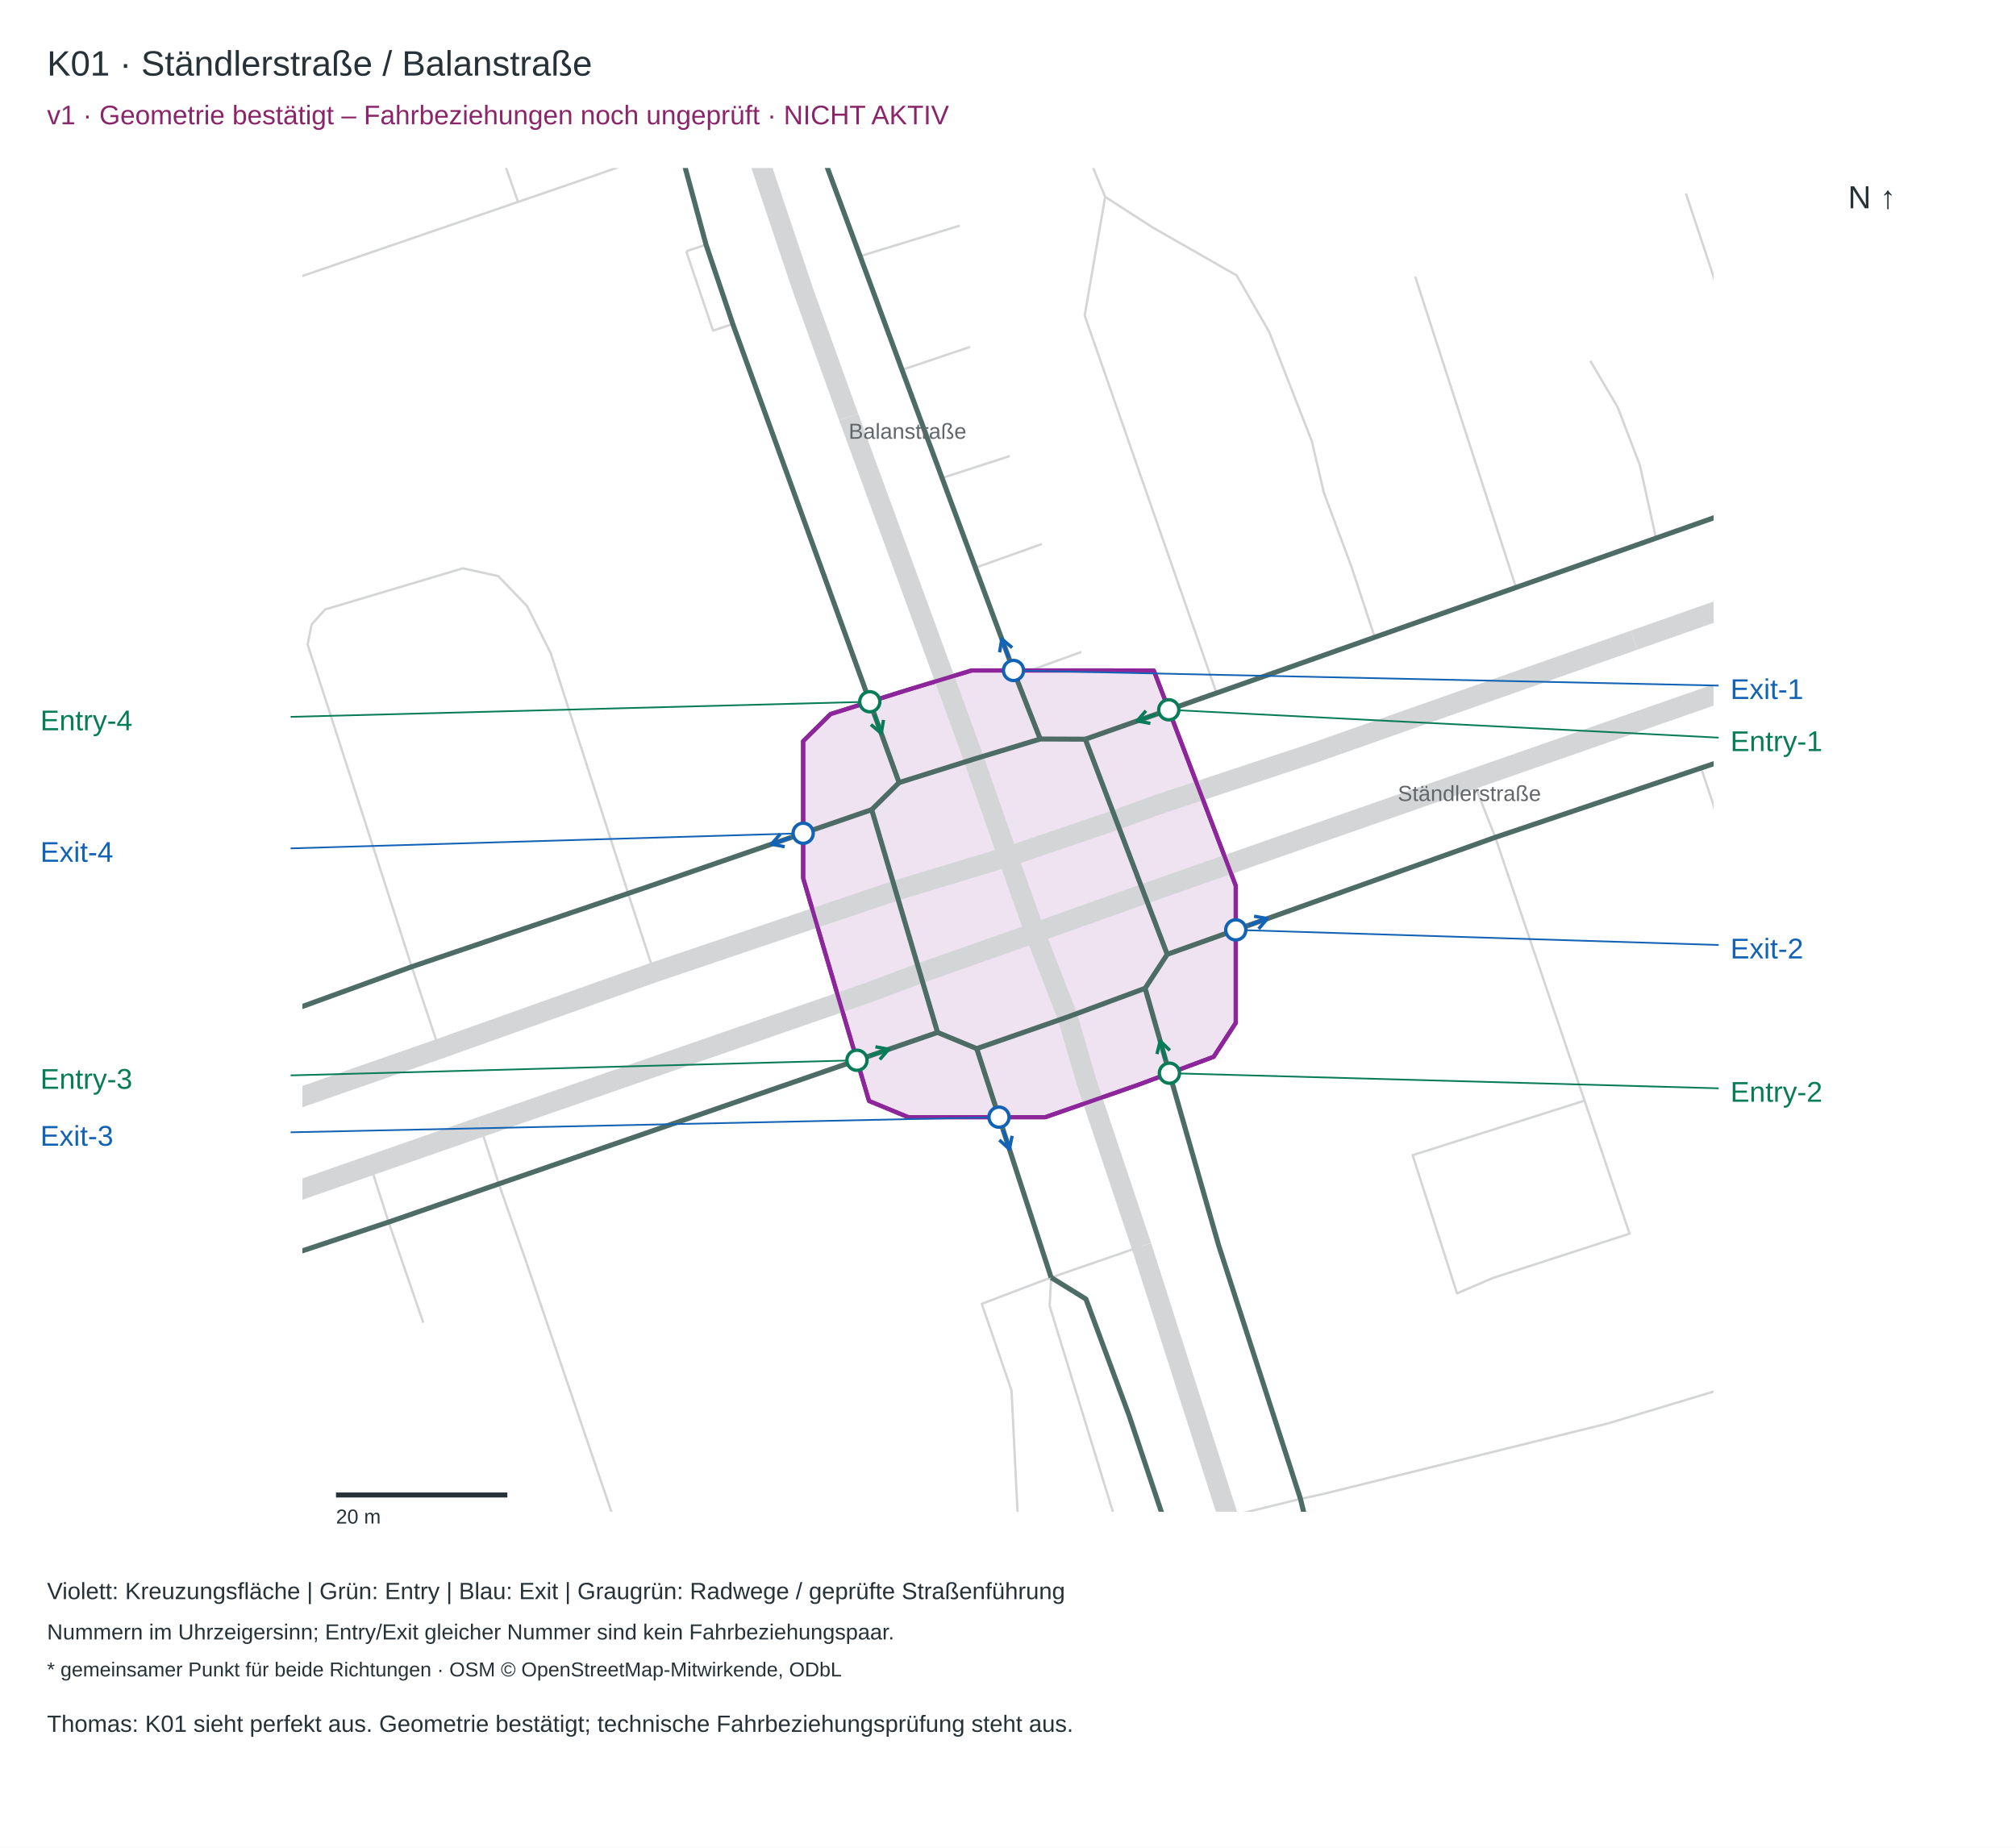
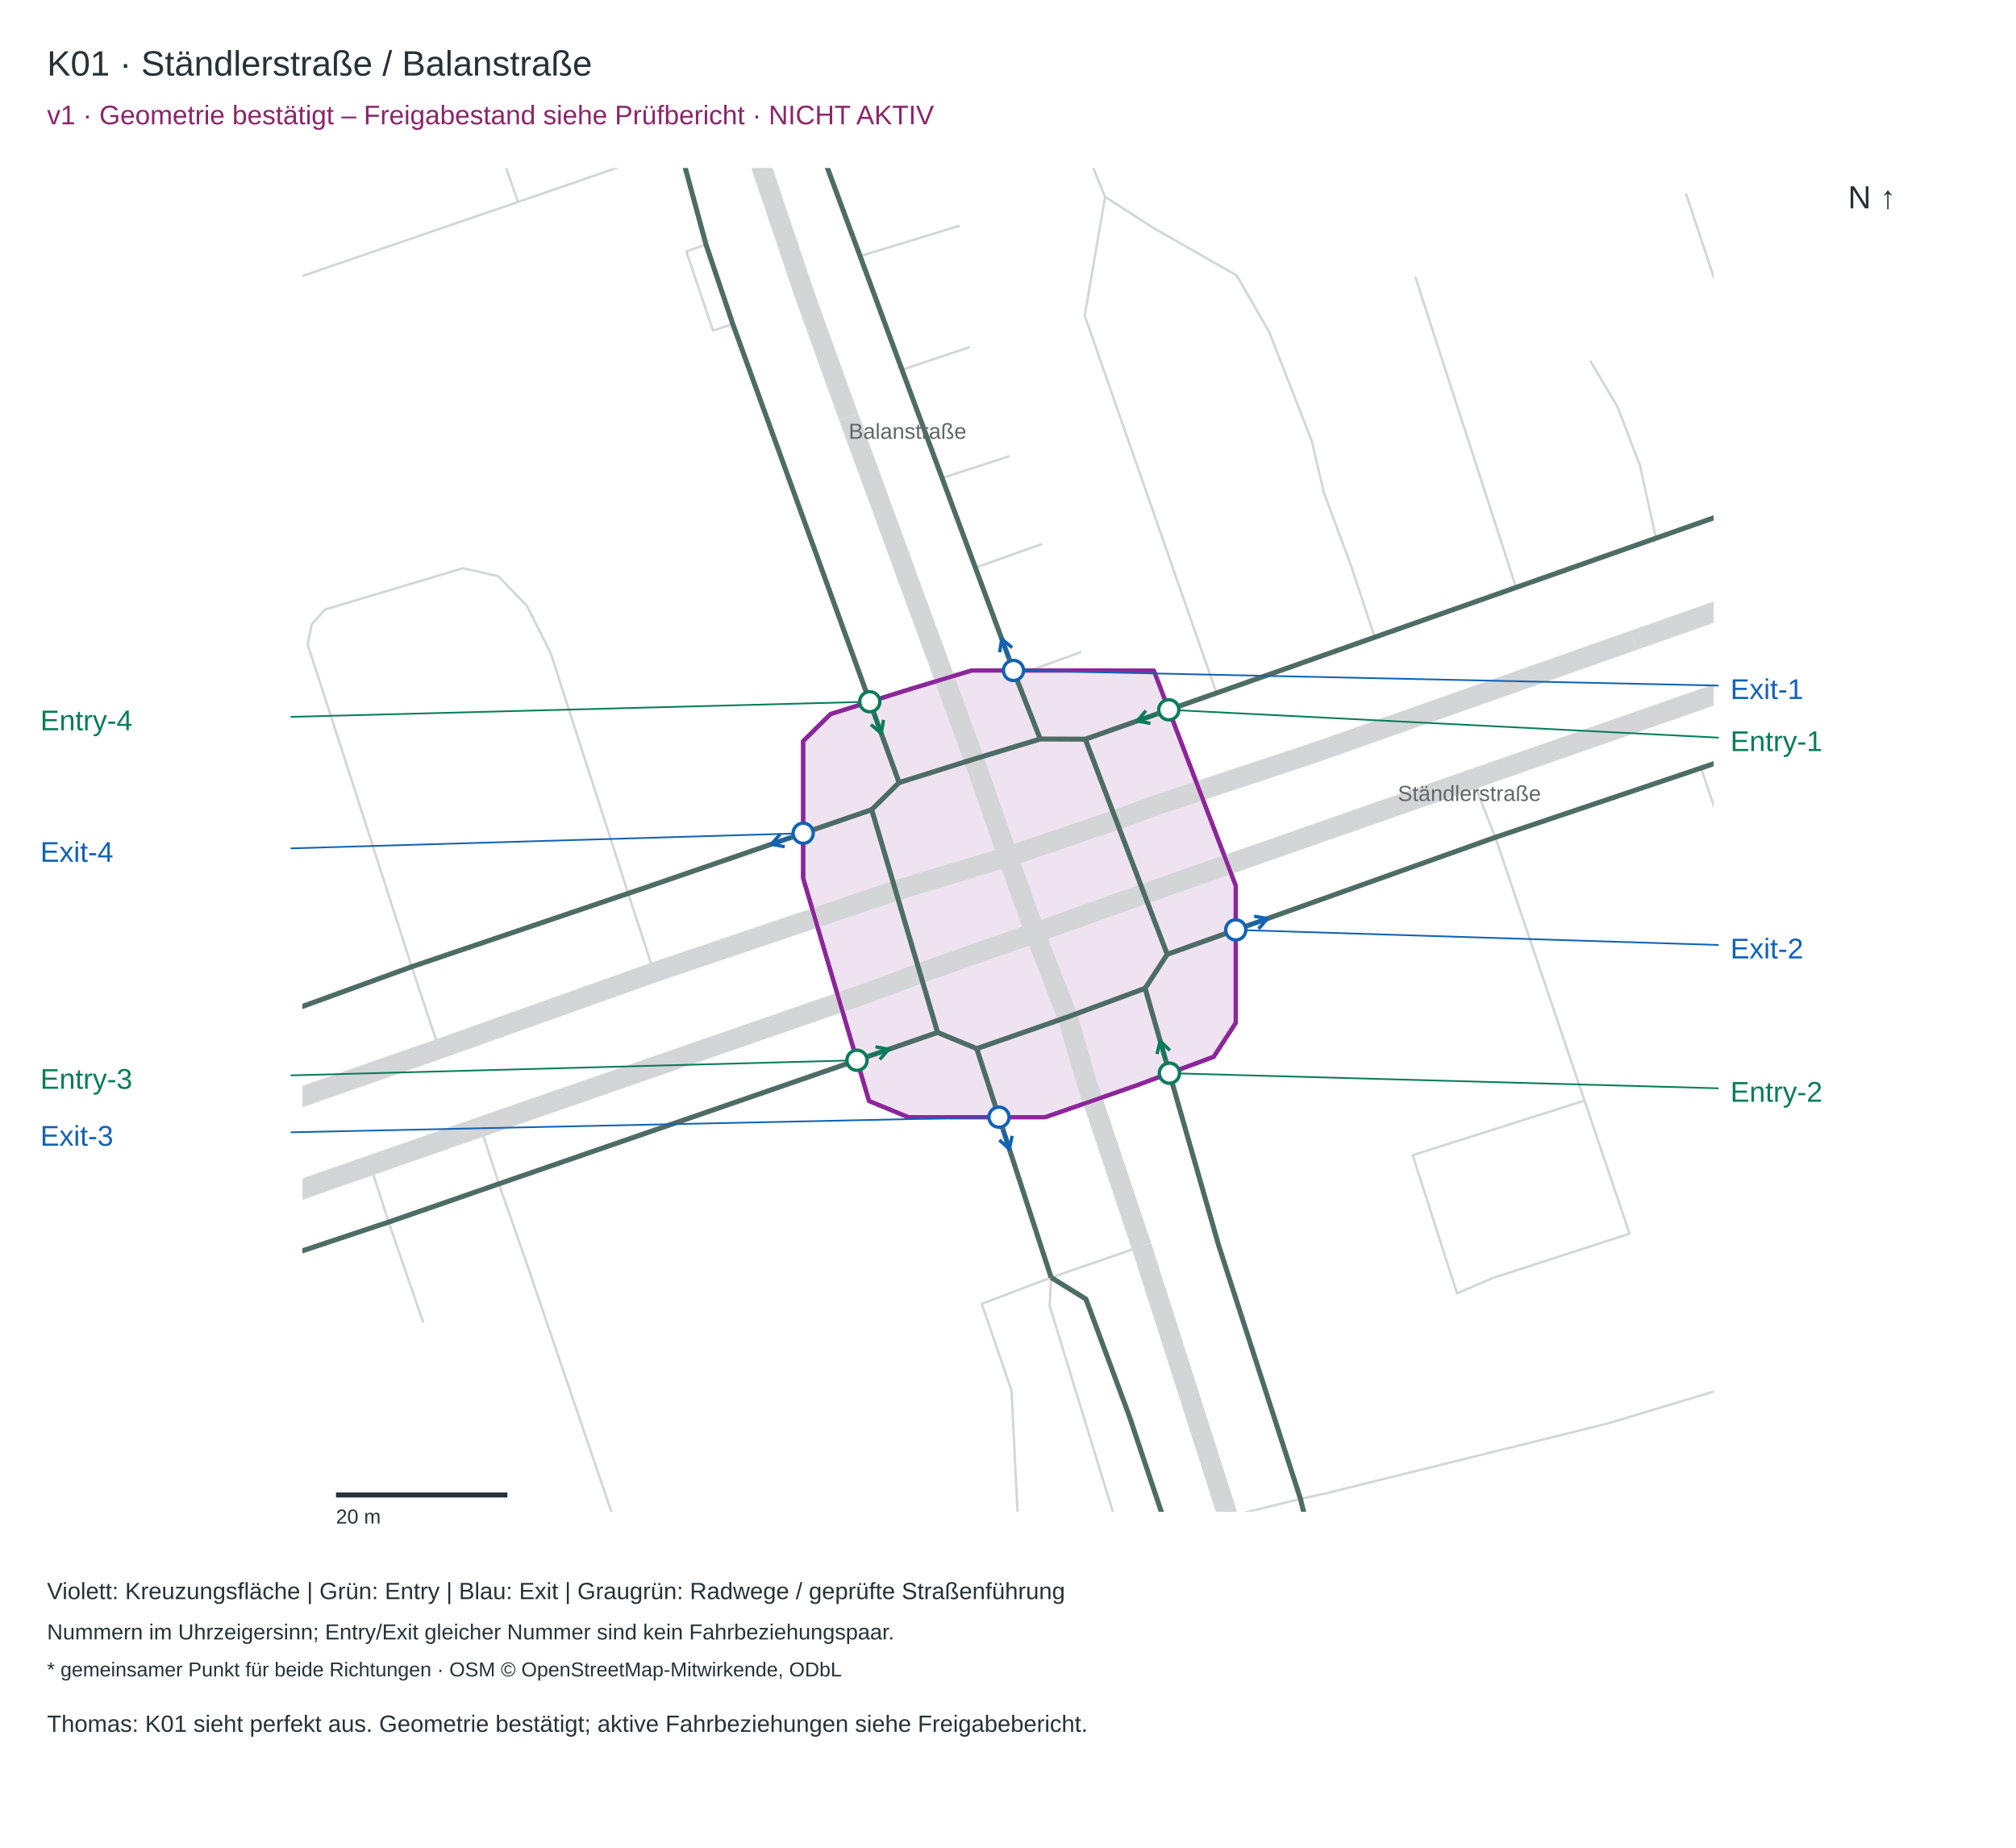
<svg xmlns="http://www.w3.org/2000/svg" width="1200" height="1100" viewBox="0 0 1200 1100">
  <rect width="1200" height="1100" fill="white" />
  <defs>
    <clipPath id="map">
      <rect x="180" y="100" width="840" height="800" />
    </clipPath>
  </defs>
  <text x="28" y="45" font-family="Arial,sans-serif" font-size="21" fill="#263238">K01 · Ständlerstraße / Balanstraße</text>
-   <text x="28" y="74" font-family="Arial,sans-serif" font-size="16" fill="#8b256a">v1 · Geometrie bestätigt – Fahrbeziehungen noch ungeprüft · NICHT AKTIV</text>
+   <text x="28" y="74" font-family="Arial,sans-serif" font-size="16" fill="#8b256a">v1 · Geometrie bestätigt – Freigabestand siehe Prüfbericht · NICHT AKTIV</text>
  <g clip-path="url(#map)">
    <polygon points="478.07,522.81 492.29,571.01 517.27,655.43 540.59,665.08 622.19,665.08 676.29,646.24 722.42,629.15 735.58,608.94 735.58,527.34 686.82,399.26 659.98,399.14 578.38,399.14 538.88,411.12 494.37,425.09 478.07,441.21 478.07,522.81" fill="#efe3f2" stroke="#8c269a" stroke-width="2.5" stroke-linejoin="round" />
    <polyline points="616.04,555.31 635.49,605.44 646.67,643.93 679.5,741.92" fill="none" stroke="#d3d5d7" stroke-width="12" stroke-linejoin="round" />
    <polyline points="-105.8,753.73 -120.74,711.66 -129.34,687.02 -202.47,476.79 -252.25,320.95 -267.57,273.03 -299.07,175.04 -371.18,-51.94 -389.64,-109.74 -525.44,-522.19 -708.56,-1075.16 -812.47,-1387.42 -833.85,-1440.84" fill="none" stroke="#d3d5d7" stroke-width="12" stroke-linejoin="round" />
    <polyline points="1791.45,-440.78 1375.22,-291.18 1329.8,-275.0 1298.86,-263.99 1263.19,-251.27 1083.79,-187.4 1014.37,-162.71 900.45,-122.11 891.69,-118.99 736.82,-63.86 592.57,-12.54 571.41,-4.99 467.76,31.91 434.97,43.84" fill="none" stroke="#d3d5d7" stroke-width="12" stroke-linejoin="round" />
    <polyline points="616.04,555.31 681.05,532.14 711.31,521.52 876.45,463.84 1058.62,400.26 1347.73,299.26 1984.15,79.6" fill="none" stroke="#d3d5d7" stroke-width="12" stroke-linejoin="round" />
    <polyline points="-105.8,753.73 -298.54,827.19 -397.38,866.08 -698.7,980.99 -771.53,1008.53 -779.41,1011.82" fill="none" stroke="#d3d5d7" stroke-width="12" stroke-linejoin="round" />
    <polyline points="-77.97,798.07 220.47,693.77 286.02,670.9" fill="none" stroke="#d3d5d7" stroke-width="12" stroke-linejoin="round" />
    <polyline points="220.47,693.77 231.31,727.55 251.97,787.45" fill="none" stroke="#d3d5d7" stroke-width="1.4" stroke-linejoin="round" />
    <polyline points="286.02,670.9 296.93,704.79 313.65,752.48" fill="none" stroke="#d3d5d7" stroke-width="1.4" stroke-linejoin="round" />
    <polyline points="313.65,752.48 455.06,1167.43" fill="none" stroke="#d3d5d7" stroke-width="1.4" stroke-linejoin="round" />
    <polyline points="600.0,510.0 533.09,530.21 389.29,578.87 261.37,624.45 112.8,676.29 -105.8,753.73" fill="none" stroke="#d3d5d7" stroke-width="12" stroke-linejoin="round" />
    <polyline points="278.89,-66.7 94.98,-5.5 -106.71,59.85 -152.09,75.97 -208.28,-102.87 -163.2,-115.41" fill="none" stroke="#d3d5d7" stroke-width="1.4" stroke-linejoin="round" />
    <polyline points="255.12,-140.68 267.14,-103.32 278.89,-66.7 305.77,16.87 275.44,26.97 123.94,77.27 94.98,-5.5 68.74,-85.15" fill="none" stroke="#d3d5d7" stroke-width="1.4" stroke-linejoin="round" />
    <polyline points="383.83,-137.56 344.93,-126.77 267.14,-103.32" fill="none" stroke="#d3d5d7" stroke-width="1.4" stroke-linejoin="round" />
    <polyline points="772.5,1055.87 811.77,1047.42 840.51,1040.6" fill="none" stroke="#d3d5d7" stroke-width="1.4" stroke-linejoin="round" />
    <polyline points="957.09,847.4 1152.86,788.42 1451.61,682.87" fill="none" stroke="#d3d5d7" stroke-width="1.4" stroke-linejoin="round" />
    <polyline points="788.04,889.3 957.09,847.4" fill="none" stroke="#d3d5d7" stroke-width="1.4" stroke-linejoin="round" />
    <polyline points="1451.61,682.87 1848.01,532.26" fill="none" stroke="#d3d5d7" stroke-width="1.4" stroke-linejoin="round" />
    <polyline points="730.98,902.93 774.09,892.31 788.04,889.3" fill="none" stroke="#d3d5d7" stroke-width="1.4" stroke-linejoin="round" />
    <polyline points="870.31,1035.61 963.95,1013.75 940.29,918.09 847.64,940.62 870.31,1035.61" fill="none" stroke="#d3d5d7" stroke-width="1.4" stroke-linejoin="round" />
    <polyline points="444.6,73.41 404.34,86.81 345.73,107.36" fill="none" stroke="#d3d5d7" stroke-width="1.4" stroke-linejoin="round" />
    <polyline points="788.0,1327.7 754.38,1333.5" fill="none" stroke="#d3d5d7" stroke-width="1.4" stroke-linejoin="round" />
    <polyline points="345.73,107.36 308.38,120.2 153.7,173.33" fill="none" stroke="#d3d5d7" stroke-width="1.4" stroke-linejoin="round" />
    <polyline points="-106.71,59.85 -134.04,-23.95 -163.2,-115.41" fill="none" stroke="#d3d5d7" stroke-width="1.4" stroke-linejoin="round" />
    <polyline points="613.61,765.08 584.38,776.21 602.09,827.76 608.72,961.35 655.16,1100.61 642.46,1104.25" fill="none" stroke="#d3d5d7" stroke-width="1.4" stroke-linejoin="round" />
    <polyline points="679.5,741.92 625.67,760.54 613.61,765.08" fill="none" stroke="#d3d5d7" stroke-width="1.4" stroke-linejoin="round" />
    <polyline points="-163.2,-115.41 -74.64,-140.45 -48.86,-50.12" fill="none" stroke="#d3d5d7" stroke-width="1.4" stroke-linejoin="round" />
    <polyline points="701.07,1267.75 642.46,1104.25 455.06,1167.43 509.66,1331.28 701.07,1267.75" fill="none" stroke="#d3d5d7" stroke-width="1.4" stroke-linejoin="round" />
    <polyline points="275.44,26.97 308.38,120.2" fill="none" stroke="#d3d5d7" stroke-width="1.4" stroke-linejoin="round" />
    <polyline points="-134.04,-23.95 -48.86,-50.12 68.74,-85.15 255.12,-140.68" fill="none" stroke="#d3d5d7" stroke-width="1.4" stroke-linejoin="round" />
    <polyline points="840.51,1040.6 870.31,1035.61" fill="none" stroke="#d3d5d7" stroke-width="1.4" stroke-linejoin="round" />
    <polyline points="600.0,510.0 616.04,555.31" fill="none" stroke="#d3d5d7" stroke-width="12" stroke-linejoin="round" />
    <polyline points="1327.56,350.86 1342.54,386.06 1379.58,417.4 1415.06,417.97 1446.91,413.32 1547.52,378.91 1615.39,380.44 1938.24,265.14" fill="none" stroke="#d3d5d7" stroke-width="1.4" stroke-linejoin="round" />
    <polyline points="621.0,1356.43 637.84,1458.57 649.78,1531.24 666.08,1638.42" fill="none" stroke="#d3d5d7" stroke-width="1.4" stroke-linejoin="round" />
    <polyline points="-77.97,798.07 -67.09,826.91 -15.8,976.39 8.01,1049.69 91.26,1287.74 177.7,1551.5 216.64,1676.46 217.7,1679.93 257.47,1808.4 287.38,1905.09 366.39,2142.85 423.71,2306.08 582.67,2812.72" fill="none" stroke="#d3d5d7" stroke-width="12" stroke-linejoin="round" />
    <polyline points="-299.07,175.04 -164.83,120.54 -152.09,75.97" fill="none" stroke="#d3d5d7" stroke-width="1.4" stroke-linejoin="round" />
    <polyline points="193.78,-1309.18 196.7,-1216.25 208.49,-1073.97 212.35,-1027.3 231.84,-871.75 256.22,-726.58 283.44,-580.22 320.52,-406.6 350.54,-272.39 383.83,-137.56 417.53,-14.19" fill="none" stroke="#d3d5d7" stroke-width="12" stroke-linejoin="round" />
    <polyline points="444.6,73.41 478.49,174.19 505.15,248.22" fill="none" stroke="#d3d5d7" stroke-width="12" stroke-linejoin="round" />
    <polyline points="679.5,741.92 730.98,902.93" fill="none" stroke="#d3d5d7" stroke-width="12" stroke-linejoin="round" />
    <polyline points="505.15,248.22 565.99,414.22 579.68,451.92 600.0,510.0" fill="none" stroke="#d3d5d7" stroke-width="12" stroke-linejoin="round" />
    <polyline points="730.98,902.93 748.08,960.67 772.5,1055.87 784.82,1110.55 802.26,1194.17 812.42,1255.6 829.06,1362.73 847.9,1469.86 859.43,1531.12 881.49,1678.9" fill="none" stroke="#d3d5d7" stroke-width="12" stroke-linejoin="round" />
    <polyline points="286.02,670.9 517.66,590.62 547.64,579.38 616.04,555.31" fill="none" stroke="#d3d5d7" stroke-width="12" stroke-linejoin="round" />
    <polyline points="972.63,381.12 780.84,448.63 689.51,478.89 664.3,488.09 600.0,510.0" fill="none" stroke="#d3d5d7" stroke-width="12" stroke-linejoin="round" />
    <polyline points="961.87,1293.7 974.98,1403.1" fill="none" stroke="#d3d5d7" stroke-width="1.4" stroke-linejoin="round" />
    <polyline points="-157.7,300.22 37.05,235.62 82.28,377.55 -202.47,476.79" fill="none" stroke="#d3d5d7" stroke-width="1.4" stroke-linejoin="round" />
    <polyline points="-429.07,417.23 -409.36,376.98 -397.15,369.6 -287.32,332.7" fill="none" stroke="#d3d5d7" stroke-width="1.4" stroke-linejoin="round" />
    <polyline points="348.72,453.74 327.79,388.79 313.77,360.86 296.56,342.97 275.55,338.32 193.47,362.84 185.51,371.76 183.12,383.68 195.52,421.77 213.98,479.0 219.56,496.32" fill="none" stroke="#d3d5d7" stroke-width="1.4" stroke-linejoin="round" />
    <polyline points="592.57,-12.54 620.17,50.08 643.56,82.61 670.02,84.66 845.93,22.66 926.27,10.45 945.11,3.75 1013.2,-20.55 1057.48,-36.33 1117.42,-57.68 1199.8,-91.23 1240.48,-125.8 1299.47,-143.12 1321.84,-159.36 1324.87,-186.83 1298.86,-263.99" fill="none" stroke="#d3d5d7" stroke-width="1.4" stroke-linejoin="round" />
    <polyline points="843.89,-453.21 860.15,-375.95 878.46,-283.41 882.56,-248.83 874.4,-220.39 878.46,-186.83 891.69,-118.99" fill="none" stroke="#d3d5d7" stroke-width="1.4" stroke-linejoin="round" />
    <polyline points="945.11,3.75 938.66,-14.41" fill="none" stroke="#d3d5d7" stroke-width="1.4" stroke-linejoin="round" />
    <polyline points="1083.79,-187.4 1073.71,-279.37 1053.38,-370.89 1039.13,-416.65 1020.82,-439.02 1009.63,-461.39 996.44,-474.62 971.0,-473.6 904.92,-465.42 843.89,-453.21 816.44,-452.19 731.02,-456.28 666.95,-451.23 632.83,-447.65 540.86,-438.0 491.91,-440.89" fill="none" stroke="#d3d5d7" stroke-width="1.4" stroke-linejoin="round" />
    <polyline points="1057.48,-36.33 1051.94,-52.51" fill="none" stroke="#d3d5d7" stroke-width="1.4" stroke-linejoin="round" />
    <polyline points="632.83,-447.65 645.61,-399.34 664.94,-387.13 677.11,-364.76 736.82,-63.86" fill="none" stroke="#d3d5d7" stroke-width="1.4" stroke-linejoin="round" />
    <polyline points="571.41,-4.99 555.11,-107.52 537.37,-174.17 531.72,-222.43 523.57,-289.54 499.19,-418.64 491.91,-440.89 451.05,-611.72" fill="none" stroke="#d3d5d7" stroke-width="1.4" stroke-linejoin="round" />
    <polyline points="943.18,655.23 840.85,687.7 867.28,769.96 888.62,760.82" fill="none" stroke="#d3d5d7" stroke-width="1.4" stroke-linejoin="round" />
    <polyline points="1188.65,457.2 1316.76,490.41 1423.52,461.91 1446.91,413.32" fill="none" stroke="#d3d5d7" stroke-width="1.4" stroke-linejoin="round" />
    <polyline points="1240.48,600.21 1188.65,457.2 1169.47,404.23" fill="none" stroke="#d3d5d7" stroke-width="1.4" stroke-linejoin="round" />
    <polyline points="1003.53,115.2 1062.71,293.24" fill="none" stroke="#d3d5d7" stroke-width="1.4" stroke-linejoin="round" />
    <polyline points="1079.81,658.18 1012.55,457.2" fill="none" stroke="#d3d5d7" stroke-width="1.4" stroke-linejoin="round" />
    <polyline points="1423.52,461.91 1379.58,417.4" fill="none" stroke="#d3d5d7" stroke-width="1.4" stroke-linejoin="round" />
    <polyline points="946.59,214.84 962.85,242.31 976.08,276.83 985.71,320.38" fill="none" stroke="#d3d5d7" stroke-width="1.4" stroke-linejoin="round" />
    <polyline points="1297.42,86.7 1293.37,105.04 1312.66,166.01 1323.85,202.57" fill="none" stroke="#d3d5d7" stroke-width="1.4" stroke-linejoin="round" />
    <polyline points="1013.2,-20.55 1048.3,51.1 1065.59,78.58 1096.07,105.04 1115.41,134.5 1132.7,172.14 1145.89,220.91 1146.04,264.29" fill="none" stroke="#d3d5d7" stroke-width="1.4" stroke-linejoin="round" />
    <polyline points="888.62,760.82 969.98,734.42 943.18,655.23 890.06,498.48 876.45,463.84" fill="none" stroke="#d3d5d7" stroke-width="1.4" stroke-linejoin="round" />
    <polyline points="643.56,82.61 657.82,117.19 686.29,135.52 736.1,163.97 755.44,197.52 780.84,262.64 787.97,293.13 804.23,336.84 818.29,379.36" fill="none" stroke="#d3d5d7" stroke-width="1.4" stroke-linejoin="round" />
    <polyline points="1342.16,-1.75 1403.69,174.81" fill="none" stroke="#d3d5d7" stroke-width="1.4" stroke-linejoin="round" />
    <polyline points="1058.62,400.26 1071.17,437.44 1107.64,535.09" fill="none" stroke="#d3d5d7" stroke-width="1.4" stroke-linejoin="round" />
    <polyline points="-267.57,273.03 -307.83,286.26 -314.69,268.66 -321.97,271.21" fill="none" stroke="#d3d5d7" stroke-width="1.4" stroke-linejoin="round" />
    <polyline points="1967.24,30.89 1799.75,89.88 1633.62,148.35 1475.08,204.22 1122.23,328.44 972.63,381.12" fill="none" stroke="#d3d5d7" stroke-width="12" stroke-linejoin="round" />
    <polyline points="1051.94,-52.51 1040.46,-86.18" fill="none" stroke="#d3d5d7" stroke-width="1.4" stroke-linejoin="round" />
    <polyline points="1040.46,-86.18 1014.37,-162.71" fill="none" stroke="#d3d5d7" stroke-width="1.4" stroke-linejoin="round" />
    <polyline points="938.66,-14.41 926.76,-47.97" fill="none" stroke="#d3d5d7" stroke-width="1.4" stroke-linejoin="round" />
    <polyline points="926.76,-47.97 900.45,-122.11" fill="none" stroke="#d3d5d7" stroke-width="1.4" stroke-linejoin="round" />
    <polyline points="786.22,942.04 802.49,1017.72 815.57,1014.94 809.65,987.41 806.54,972.93 799.3,939.26 786.22,942.04" fill="none" stroke="#d3d5d7" stroke-width="1.4" stroke-linejoin="round" />
    <polyline points="378.26,-0.5 359.3,-69.26 346.03,-65.57 353.39,-38.88 349.97,-37.97 356.23,-15.32 359.07,-16.12 364.42,3.3 378.26,-0.5" fill="none" stroke="#d3d5d7" stroke-width="1.4" stroke-linejoin="round" />
    <polyline points="408.47,149.6 420.26,145.63 436.18,192.86 424.43,196.84 408.47,149.6" fill="none" stroke="#d3d5d7" stroke-width="1.4" stroke-linejoin="round" />
    <polyline points="219.56,496.32 238.97,556.61" fill="none" stroke="#d3d5d7" stroke-width="1.4" stroke-linejoin="round" />
    <polyline points="238.97,556.61 245.07,575.52 261.37,624.45" fill="none" stroke="#d3d5d7" stroke-width="1.4" stroke-linejoin="round" />
    <polyline points="-579.51,988.54 -391.88,917.63 -77.97,798.07" fill="none" stroke="#d3d5d7" stroke-width="12" stroke-linejoin="round" />
    <polyline points="657.82,117.19 645.65,187.87 724.12,412.58" fill="none" stroke="#d3d5d7" stroke-width="1.4" stroke-linejoin="round" />
    <polyline points="643.71,388.11 604.44,402.3" fill="none" stroke="#d3d5d7" stroke-width="1.4" stroke-linejoin="round" />
    <polyline points="837.29,1099.19 823.49,1102.14 784.82,1110.55" fill="none" stroke="#d3d5d7" stroke-width="1.4" stroke-linejoin="round" />
    <polyline points="881.46,1160.0 835.92,1169.65" fill="none" stroke="#d3d5d7" stroke-width="1.4" stroke-linejoin="round" />
    <polyline points="885.4,1088.8 837.29,1099.19" fill="none" stroke="#d3d5d7" stroke-width="1.4" stroke-linejoin="round" />
    <polyline points="625.67,760.54 624.79,777.4 668.77,920.75 705.89,1071.77 754.38,1333.5 755.74,1340.76 762.94,1382.32 779.21,1476.22 789.29,1534.47 796.87,1573.59 816.25,1673.28 851.28,1732.33" fill="none" stroke="#d3d5d7" stroke-width="1.4" stroke-linejoin="round" />
    <polyline points="842.41,164.76 902.38,349.73" fill="none" stroke="#d3d5d7" stroke-width="1.4" stroke-linejoin="round" />
    <polyline points="754.38,1333.5 621.0,1356.43" fill="none" stroke="#d3d5d7" stroke-width="1.4" stroke-linejoin="round" />
    <polyline points="368.06,513.69 348.72,453.74" fill="none" stroke="#d3d5d7" stroke-width="1.4" stroke-linejoin="round" />
    <polyline points="389.29,578.87 373.9,531.86 368.06,513.69" fill="none" stroke="#d3d5d7" stroke-width="1.4" stroke-linejoin="round" />
    <polyline points="1104.91,278.59 1122.23,328.44" fill="none" stroke="#d3d5d7" stroke-width="1.4" stroke-linejoin="round" />
    <polyline points="-287.32,332.7 -252.25,320.95" fill="none" stroke="#d3d5d7" stroke-width="1.4" stroke-linejoin="round" />
    <polyline points="417.53,-14.19 434.97,43.84 444.6,73.41" fill="none" stroke="#d3d5d7" stroke-width="12" stroke-linejoin="round" />
    <polyline points="491.72,97.83 551.25,78.64" fill="none" stroke="#d3d5d7" stroke-width="1.4" stroke-linejoin="round" />
    <polyline points="571.26,134.33 511.97,152.5" fill="none" stroke="#d3d5d7" stroke-width="1.4" stroke-linejoin="round" />
    <polyline points="577.33,206.55 536.92,220.17" fill="none" stroke="#d3d5d7" stroke-width="1.4" stroke-linejoin="round" />
    <polyline points="601.06,271.5 560.76,284.55" fill="none" stroke="#d3d5d7" stroke-width="1.4" stroke-linejoin="round" />
    <polyline points="620.21,323.84 580.59,337.98" fill="none" stroke="#d3d5d7" stroke-width="1.4" stroke-linejoin="round" />
    <polyline points="732.5,1386.07 762.94,1382.32" fill="none" stroke="#d3d5d7" stroke-width="1.4" stroke-linejoin="round" />
    <polyline points="395.13,56.72 434.97,43.84" fill="none" stroke="#4e6c66" stroke-width="3" stroke-linejoin="round" />
    <polyline points="1952.27,-13.9 1900.52,2.28 1830.88,26.46 1784.43,42.59 1736.7,59.16 1627.29,97.15 1617.77,100.44 1471.17,151.42 1459.57,155.45 1403.69,174.81 1323.85,202.57 1239.76,231.53 1146.04,264.29 1104.91,278.59 1062.71,293.24 985.71,320.38 902.38,349.73 818.29,379.36 805.41,383.91 724.12,412.58 719.38,414.22 646.02,440.06" fill="none" stroke="#4e6c66" stroke-width="3" stroke-linejoin="round" />
    <polyline points="619.18,439.94 604.44,402.3 580.59,337.98 560.76,284.55 536.92,220.17 511.97,152.5 491.72,97.83 467.76,31.91 358.77,-415.35 316.16,-585.84 293.67,-735.26 266.95,-912.34 248.94,-1032.53 235.78,-1219.99 234.04,-1333.37 253.26,-1382.02 253.37,-1406.32 261.53,-1632.0 254.28,-1683.04" fill="none" stroke="#4e6c66" stroke-width="3" stroke-linejoin="round" />
    <polyline points="558.07,614.63 581.39,624.28" fill="none" stroke="#4e6c66" stroke-width="3" stroke-linejoin="round" />
    <polyline points="535.17,465.89 518.87,482.01" fill="none" stroke="#4e6c66" stroke-width="3" stroke-linejoin="round" />
    <polyline points="681.62,588.35 694.78,568.14" fill="none" stroke="#4e6c66" stroke-width="3" stroke-linejoin="round" />
    <polyline points="646.02,440.06 619.18,439.94" fill="none" stroke="#4e6c66" stroke-width="3" stroke-linejoin="round" />
    <polyline points="581.39,624.28 635.49,605.44 681.62,588.35" fill="none" stroke="#4e6c66" stroke-width="3" stroke-linejoin="round" />
    <polyline points="619.18,439.94 579.68,451.92 535.17,465.89" fill="none" stroke="#4e6c66" stroke-width="3" stroke-linejoin="round" />
    <polyline points="694.78,568.14 681.05,532.14 664.3,488.09 646.02,440.06" fill="none" stroke="#4e6c66" stroke-width="3" stroke-linejoin="round" />
    <polyline points="694.78,568.14 890.06,498.48 1012.55,457.2 1071.17,437.44 1169.47,404.23 1327.56,350.86 1901.01,155.91 1997.27,115.09" fill="none" stroke="#4e6c66" stroke-width="3" stroke-linejoin="round" />
    <polyline points="518.87,482.01 533.09,530.21 547.64,579.38 558.07,614.63" fill="none" stroke="#4e6c66" stroke-width="3" stroke-linejoin="round" />
    <polyline points="119.62,-1644.26 125.38,-1602.3 127.2,-1582.66 138.09,-1478.65 148.06,-1381.0 154.61,-1316.79 155.15,-1308.39 164.05,-1169.58 173.38,-1070.51 177.85,-1022.99 178.84,-1015.33 206.63,-802.77 226.46,-687.12 247.35,-573.69 283.7,-398.09 344.93,-126.77 359.3,-69.26 378.26,-0.5 395.13,56.72 404.34,86.81 420.26,145.63 436.18,192.86 535.17,465.89" fill="none" stroke="#4e6c66" stroke-width="3" stroke-linejoin="round" />
    <polyline points="625.67,760.54 646.4,773.37 671.96,842.35 694.48,909.63 714.53,971.62 731.7,1031.41 753.58,1125.93 768.97,1221.03 788.0,1327.7 803.02,1408.1 818.64,1488.71 831.37,1566.49 844.72,1642.91 848.13,1676.01 851.81,1711.78 851.28,1732.33" fill="none" stroke="#4e6c66" stroke-width="3" stroke-linejoin="round" />
    <polyline points="581.39,624.28 625.67,760.54" fill="none" stroke="#4e6c66" stroke-width="3" stroke-linejoin="round" />
    <polyline points="518.87,482.01 383.03,528.79 373.9,531.86 245.07,575.52 97.94,629.0 -120.74,711.66 -314.77,783.25 -414.14,821.23 -607.37,891.4 -677.66,918.26 -687.82,921.95 -743.06,948.63" fill="none" stroke="#4e6c66" stroke-width="3" stroke-linejoin="round" />
    <polyline points="-637.59,1055.08 -601.76,1040.15 -546.33,1017.38 -374.97,946.3 -67.09,826.91 231.31,727.55 296.93,704.79 558.07,614.63" fill="none" stroke="#4e6c66" stroke-width="3" stroke-linejoin="round" />
    <polyline points="1109.0,2472.14 1105.25,2458.91 1081.14,2358.37 1062.94,2282.52 1050.31,2229.89 1032.72,2156.48 987.23,1972.02 930.89,1731.93 916.94,1671.35 894.99,1524.42 885.97,1464.13 854.16,1268.32 835.92,1169.65 823.49,1102.14 811.77,1047.42 807.34,1031.63 802.49,1017.72 786.22,942.04 785.31,938.69 774.09,892.31 725.41,741.46 681.62,588.35" fill="none" stroke="#4e6c66" stroke-width="3" stroke-linejoin="round" />
    <polyline points="478.07,522.81 492.29,571.01 517.27,655.43 540.59,665.08 622.19,665.08 676.29,646.24 722.42,629.15 735.58,608.94 735.58,527.34 686.82,399.26 659.98,399.14 578.38,399.14 538.88,411.12 494.37,425.09 478.07,441.21 478.07,522.81" fill="none" stroke="#8c269a" stroke-width="2.5" stroke-linejoin="round" />
  </g>
  <text x="832" y="476.84" font-family="Arial,sans-serif" font-size="13" fill="#62676b">Ständlerstraße</text>
  <text x="505.15" y="261.22" font-family="Arial,sans-serif" font-size="13" fill="#62676b">Balanstraße</text>
  <polyline points="603.26,399.14 1023,408.14" fill="none" stroke="#1262b5" stroke-width="1" stroke-linejoin="round" />
  <circle cx="603.26" cy="399.14" r="6" fill="#ffffff" stroke="#1262b5" stroke-width="2" />
  <text x="1030" y="416.14" font-family="Arial,sans-serif" font-size="17" fill="#1262b5">Exit-1</text>
  <polyline points="600.479,391.639 596.308,380.387" fill="none" stroke="#1262b5" stroke-width="2" stroke-linejoin="round" />
  <polyline points="602.492,385.56 596.308,380.387 594.991,388.341" fill="none" stroke="#1262b5" stroke-width="2" stroke-linejoin="round" />
  <polyline points="695.7,422.56 1023,439.14" fill="none" stroke="#087c58" stroke-width="1" stroke-linejoin="round" />
  <circle cx="695.7" cy="422.56" r="6" fill="#ffffff" stroke="#087c58" stroke-width="2" />
  <text x="1030" y="447.14" font-family="Arial,sans-serif" font-size="17" fill="#087c58">Entry-1</text>
  <polyline points="688.154,425.217 676.835,429.203" fill="none" stroke="#087c58" stroke-width="2" stroke-linejoin="round" />
  <polyline points="682.109,423.105 676.835,429.203 684.767,430.651" fill="none" stroke="#087c58" stroke-width="2" stroke-linejoin="round" />
  <polyline points="735.58,553.58 1023,562.58" fill="none" stroke="#1262b5" stroke-width="1" stroke-linejoin="round" />
  <circle cx="735.58" cy="553.58" r="6" fill="#ffffff" stroke="#1262b5" stroke-width="2" />
  <text x="1030" y="570.58" font-family="Arial,sans-serif" font-size="17" fill="#1262b5">Exit-2</text>
  <polyline points="743.115,550.892 754.417,546.86" fill="none" stroke="#1262b5" stroke-width="2" stroke-linejoin="round" />
  <polyline points="749.168,552.98 754.417,546.86 746.48,545.445" fill="none" stroke="#1262b5" stroke-width="2" stroke-linejoin="round" />
  <polyline points="696.08,638.9 1023,647.9" fill="none" stroke="#087c58" stroke-width="1" stroke-linejoin="round" />
  <circle cx="696.08" cy="638.9" r="6" fill="#ffffff" stroke="#087c58" stroke-width="2" />
  <text x="1030" y="655.9" font-family="Arial,sans-serif" font-size="17" fill="#087c58">Entry-2</text>
  <polyline points="693.88,631.208 690.581,619.671" fill="none" stroke="#087c58" stroke-width="2" stroke-linejoin="round" />
  <polyline points="696.351,625.301 690.581,619.671 688.66,627.501" fill="none" stroke="#087c58" stroke-width="2" stroke-linejoin="round" />
  <polyline points="517.72,417.76 173,426.76" fill="none" stroke="#087c58" stroke-width="1" stroke-linejoin="round" />
  <circle cx="517.72" cy="417.76" r="6" fill="#ffffff" stroke="#087c58" stroke-width="2" />
  <text x="24" y="434.76" font-family="Arial,sans-serif" font-size="17" fill="#087c58">Entry-4</text>
  <polyline points="520.447,425.281 524.537,436.562" fill="none" stroke="#087c58" stroke-width="2" stroke-linejoin="round" />
  <polyline points="518.391,431.345 524.537,436.562 525.912,428.618" fill="none" stroke="#087c58" stroke-width="2" stroke-linejoin="round" />
  <polyline points="478.07,496.06 173,505.06" fill="none" stroke="#1262b5" stroke-width="1" stroke-linejoin="round" />
  <circle cx="478.07" cy="496.06" r="6" fill="#ffffff" stroke="#1262b5" stroke-width="2" />
  <text x="24" y="513.06" font-family="Arial,sans-serif" font-size="17" fill="#1262b5">Exit-4</text>
  <polyline points="470.506,498.665 459.16,502.572" fill="none" stroke="#1262b5" stroke-width="2" stroke-linejoin="round" />
  <polyline points="464.476,496.511 459.16,502.572 467.081,504.075" fill="none" stroke="#1262b5" stroke-width="2" stroke-linejoin="round" />
  <polyline points="510.1,631.2 173,640.2" fill="none" stroke="#087c58" stroke-width="1" stroke-linejoin="round" />
  <circle cx="510.1" cy="631.2" r="6" fill="#ffffff" stroke="#087c58" stroke-width="2" />
  <text x="24" y="648.2" font-family="Arial,sans-serif" font-size="17" fill="#087c58">Entry-3</text>
  <polyline points="517.662,628.589 529.005,624.673" fill="none" stroke="#087c58" stroke-width="2" stroke-linejoin="round" />
  <polyline points="523.694,630.739 529.005,624.673 521.083,623.177" fill="none" stroke="#087c58" stroke-width="2" stroke-linejoin="round" />
  <polyline points="594.64,665.08 173,674.08" fill="none" stroke="#1262b5" stroke-width="1" stroke-linejoin="round" />
  <circle cx="594.64" cy="665.08" r="6" fill="#ffffff" stroke="#1262b5" stroke-width="2" />
  <text x="24" y="682.08" font-family="Arial,sans-serif" font-size="17" fill="#1262b5">Exit-3</text>
  <polyline points="597.113,672.688 600.821,684.101" fill="none" stroke="#1262b5" stroke-width="2" stroke-linejoin="round" />
  <polyline points="594.854,678.68 600.821,684.101 602.462,676.207" fill="none" stroke="#1262b5" stroke-width="2" stroke-linejoin="round" />
  <text x="1100" y="124" font-family="Arial,sans-serif" font-size="19" fill="#263238">N ↑</text>
  <polyline points="200,890 302.0,890" fill="none" stroke="#263238" stroke-width="3" stroke-linejoin="round" />
  <text x="200" y="907" font-family="Arial,sans-serif" font-size="12" fill="#263238">20 m</text>
  <text x="28" y="952" font-family="Arial,sans-serif" font-size="14" fill="#263238">Violett: Kreuzungsfläche  |  Grün: Entry  |  Blau: Exit  |  Graugrün: Radwege / geprüfte Straßenführung</text>
  <text x="28" y="976" font-family="Arial,sans-serif" font-size="13" fill="#263238">Nummern im Uhrzeigersinn; Entry/Exit gleicher Nummer sind kein Fahrbeziehungspaar.</text>
  <text x="28" y="998" font-family="Arial,sans-serif" font-size="12" fill="#263238">* gemeinsamer Punkt für beide Richtungen · OSM © OpenStreetMap-Mitwirkende, ODbL</text>
-   <text x="28" y="1031" font-family="Arial,sans-serif" font-size="14" fill="#263238">Thomas: K01 sieht perfekt aus. Geometrie bestätigt; technische Fahrbeziehungsprüfung steht aus.</text>
+   <text x="28" y="1031" font-family="Arial,sans-serif" font-size="14" fill="#263238">Thomas: K01 sieht perfekt aus. Geometrie bestätigt; aktive Fahrbeziehungen siehe Freigabebericht.</text>
</svg>
